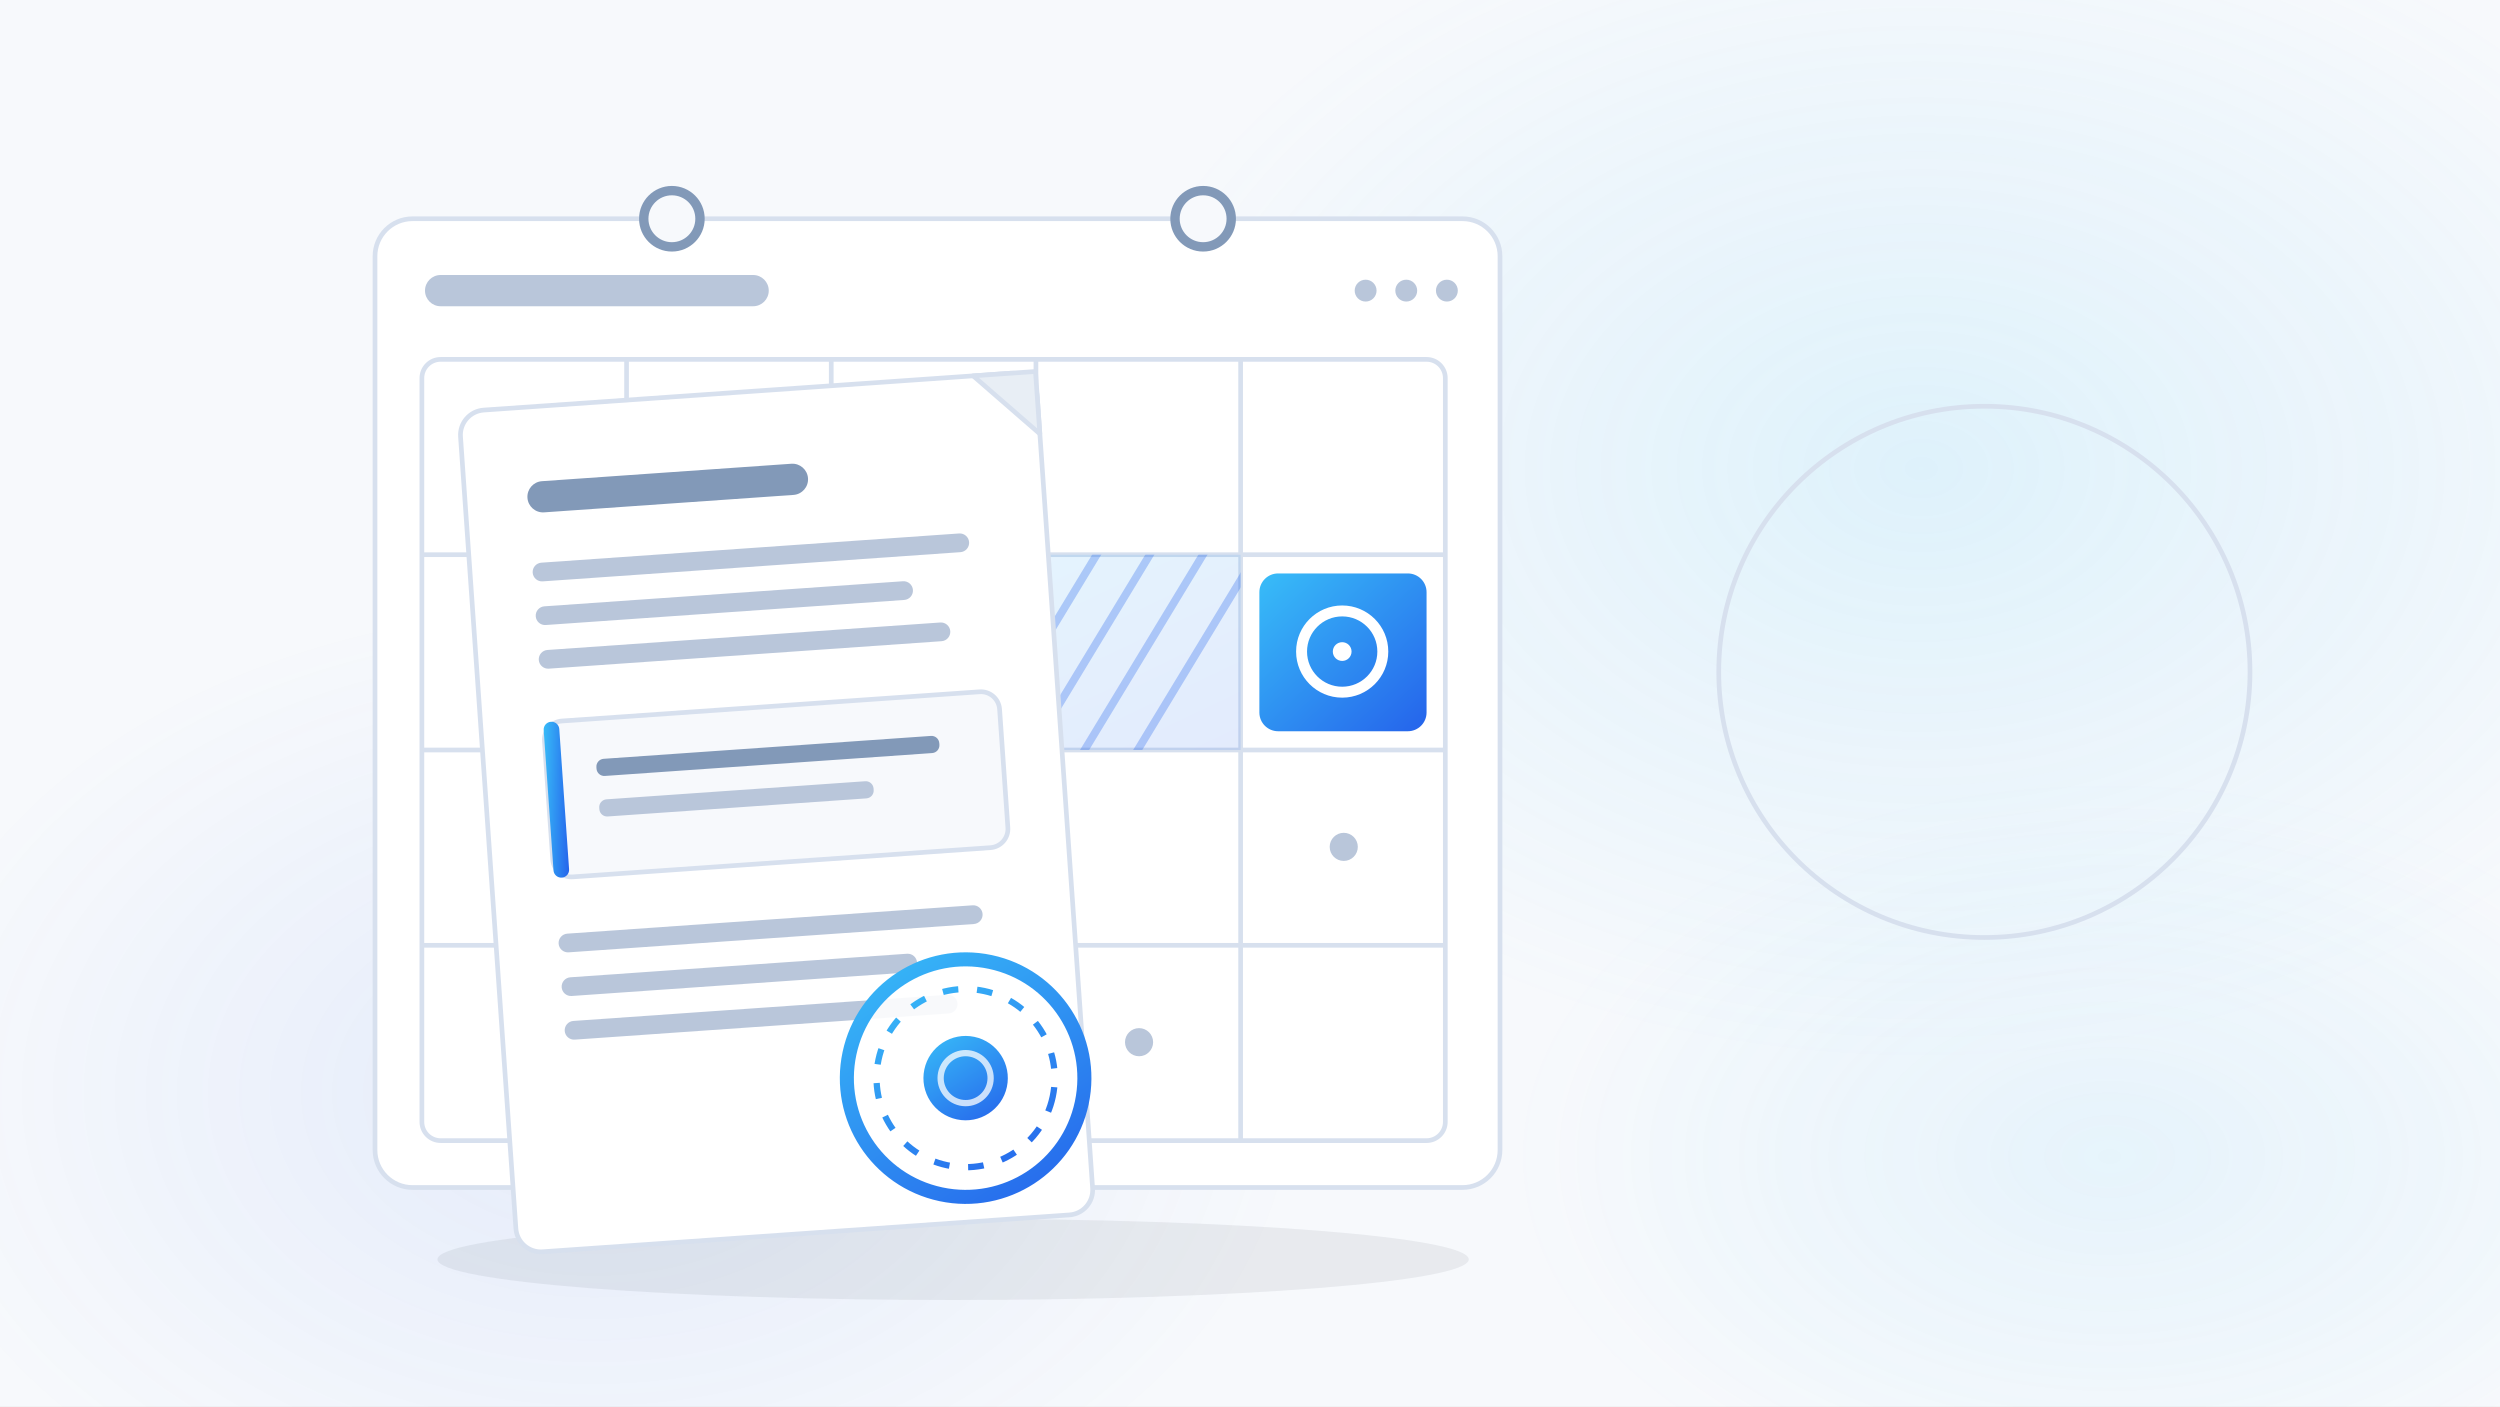
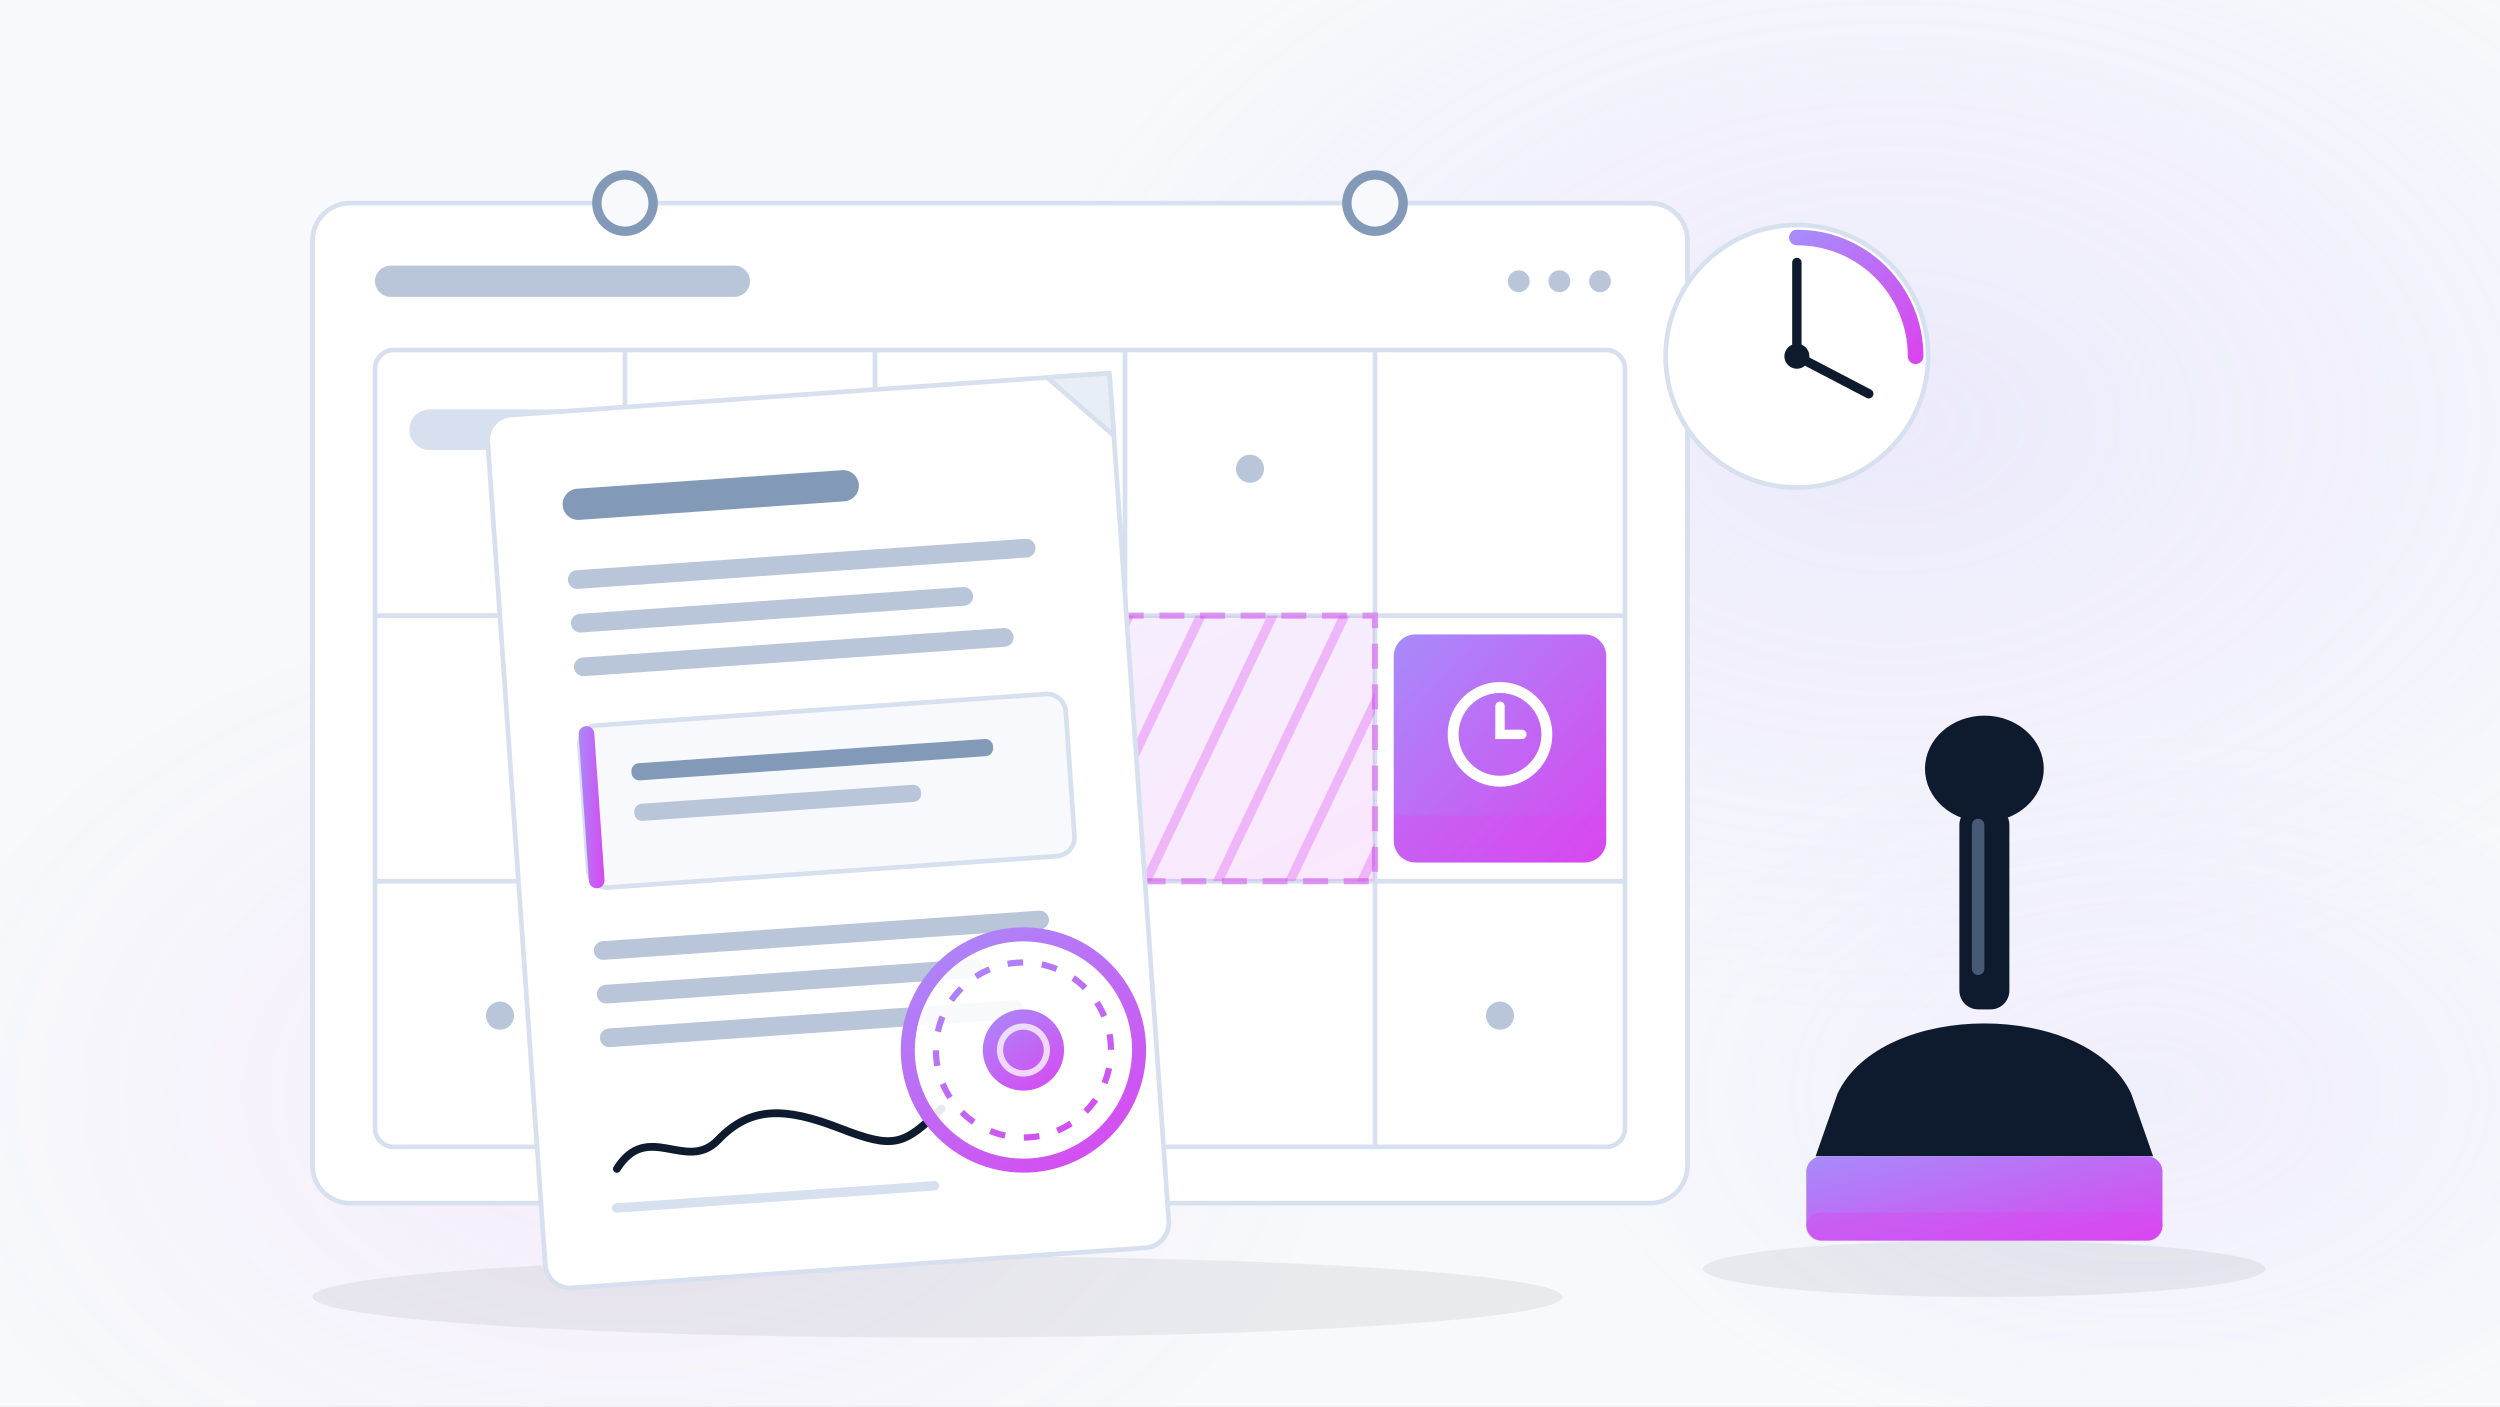
<svg xmlns="http://www.w3.org/2000/svg" viewBox="0 0 1600 900" width="1200" height="675">
  <defs>
    <linearGradient id="acc" x1="0" y1="0" x2="1" y2="1">
-       <stop offset="0" stop-color="#38bdf8" />
-       <stop offset="1" stop-color="#2563eb" />
+       <stop offset="0" stop-color="#a78bfa" />
+       <stop offset="1" stop-color="#d946ef" />
    </linearGradient>
    <radialGradient id="w1">
-       <stop offset="0" stop-color="#38bdf8" stop-opacity=".13" />
-       <stop offset="1" stop-color="#38bdf8" stop-opacity="0" />
+       <stop offset="0" stop-color="#a78bfa" stop-opacity=".14" />
+       <stop offset="1" stop-color="#a78bfa" stop-opacity="0" />
    </radialGradient>
    <radialGradient id="w2">
-       <stop offset="0" stop-color="#2563eb" stop-opacity=".09" />
-       <stop offset="1" stop-color="#2563eb" stop-opacity="0" />
+       <stop offset="0" stop-color="#d946ef" stop-opacity=".07" />
+       <stop offset="1" stop-color="#d946ef" stop-opacity="0" />
    </radialGradient>
    <clipPath id="winClip">
-       <rect x="532" y="355" width="262" height="125" />
+       <rect x="560" y="394" width="320" height="170" />
+     </clipPath>
+     <clipPath id="cellClip">
+       <rect x="892" y="406" width="136" height="146" rx="14" />
    </clipPath>
  </defs>
  <rect width="1600" height="900" fill="#f7f9fc" />
-   <ellipse cx="1230" cy="300" rx="540" ry="380" fill="url(#w1)" />
-   <ellipse cx="380" cy="700" rx="460" ry="320" fill="url(#w2)" />
-   <ellipse cx="1350" cy="740" rx="380" ry="240" fill="url(#w1)" opacity=".7" />
-   <circle cx="1270" cy="430" r="170" fill="none" stroke="#d7e0ee" stroke-width="3" />
-   <ellipse cx="610" cy="806" rx="330" ry="26" fill="#0e1a2e" opacity=".07" />
-   <rect x="240" y="140" width="720" height="620" rx="24" fill="#ffffff" stroke="#d7e0ee" stroke-width="3" />
-   <circle cx="430" cy="140" r="18" fill="#f7f9fc" stroke="#8299b8" stroke-width="6" />
-   <circle cx="770" cy="140" r="18" fill="#f7f9fc" stroke="#8299b8" stroke-width="6" />
-   <rect x="272" y="176" width="220" height="20" rx="10" fill="#b9c6da" />
-   <circle cx="874" cy="186" r="7" fill="#b9c6da" />
-   <circle cx="900" cy="186" r="7" fill="#b9c6da" />
-   <circle cx="926" cy="186" r="7" fill="#b9c6da" />
-   <rect x="270" y="230" width="655" height="500" rx="12" fill="none" stroke="#d7e0ee" stroke-width="3" />
-   <line x1="401" y1="230" x2="401" y2="730" stroke="#d7e0ee" stroke-width="3" />
-   <line x1="532" y1="230" x2="532" y2="730" stroke="#d7e0ee" stroke-width="3" />
-   <line x1="663" y1="230" x2="663" y2="730" stroke="#d7e0ee" stroke-width="3" />
-   <line x1="794" y1="230" x2="794" y2="730" stroke="#d7e0ee" stroke-width="3" />
-   <line x1="270" y1="355" x2="925" y2="355" stroke="#d7e0ee" stroke-width="3" />
-   <line x1="270" y1="480" x2="925" y2="480" stroke="#d7e0ee" stroke-width="3" />
-   <line x1="270" y1="605" x2="925" y2="605" stroke="#d7e0ee" stroke-width="3" />
-   <circle cx="335" cy="292" r="9" fill="#b9c6da" />
-   <circle cx="597" cy="292" r="9" fill="#b9c6da" />
-   <circle cx="466" cy="542" r="9" fill="#b9c6da" />
-   <circle cx="860" cy="542" r="9" fill="#b9c6da" />
-   <circle cx="729" cy="667" r="9" fill="#b9c6da" />
-   <rect x="532" y="355" width="262" height="125" fill="url(#acc)" opacity=".13" />
-   <g clip-path="url(#winClip)" stroke="#2563eb" stroke-width="5" opacity=".3">
-     <line x1="512" y1="500" x2="612" y2="335" />
-     <line x1="546" y1="500" x2="646" y2="335" />
-     <line x1="580" y1="500" x2="680" y2="335" />
-     <line x1="614" y1="500" x2="714" y2="335" />
-     <line x1="648" y1="500" x2="748" y2="335" />
-     <line x1="682" y1="500" x2="782" y2="335" />
-     <line x1="716" y1="500" x2="816" y2="335" />
+   <ellipse cx="1210" cy="270" rx="560" ry="380" fill="url(#w1)" />
+   <ellipse cx="400" cy="700" rx="470" ry="320" fill="url(#w2)" />
+   <ellipse cx="1370" cy="700" rx="360" ry="230" fill="url(#w1)" opacity=".7" />
+   <ellipse cx="600" cy="830" rx="400" ry="26" fill="#0e1a2e" opacity=".07" />
+   <ellipse cx="1270" cy="812" rx="180" ry="18" fill="#0e1a2e" opacity=".07" />
+   <rect x="200" y="130" width="880" height="640" rx="24" fill="#ffffff" stroke="#d7e0ee" stroke-width="3" />
+   <circle cx="400" cy="130" r="18" fill="#f7f9fc" stroke="#8299b8" stroke-width="6" />
+   <circle cx="880" cy="130" r="18" fill="#f7f9fc" stroke="#8299b8" stroke-width="6" />
+   <rect x="240" y="170" width="240" height="20" rx="10" fill="#b9c6da" />
+   <circle cx="972" cy="180" r="7" fill="#b9c6da" />
+   <circle cx="998" cy="180" r="7" fill="#b9c6da" />
+   <circle cx="1024" cy="180" r="7" fill="#b9c6da" />
+   <rect x="240" y="224" width="800" height="510" rx="12" fill="none" stroke="#d7e0ee" stroke-width="3" />
+   <line x1="400" y1="224" x2="400" y2="734" stroke="#d7e0ee" stroke-width="3" />
+   <line x1="560" y1="224" x2="560" y2="734" stroke="#d7e0ee" stroke-width="3" />
+   <line x1="720" y1="224" x2="720" y2="734" stroke="#d7e0ee" stroke-width="3" />
+   <line x1="880" y1="224" x2="880" y2="734" stroke="#d7e0ee" stroke-width="3" />
+   <line x1="240" y1="394" x2="1040" y2="394" stroke="#d7e0ee" stroke-width="3" />
+   <line x1="240" y1="564" x2="1040" y2="564" stroke="#d7e0ee" stroke-width="3" />
+   <rect x="262" y="262" width="116" height="26" rx="13" fill="#d7e0ee" />
+   <circle cx="480" cy="300" r="9" fill="#b9c6da" />
+   <circle cx="800" cy="300" r="9" fill="#b9c6da" />
+   <circle cx="320" cy="650" r="9" fill="#b9c6da" />
+   <circle cx="640" cy="650" r="9" fill="#b9c6da" />
+   <circle cx="960" cy="650" r="9" fill="#b9c6da" />
+   <rect x="560" y="394" width="320" height="170" fill="url(#acc)" opacity=".13" />
+   <g clip-path="url(#winClip)" stroke="#d946ef" stroke-width="6" opacity=".32">
+     <line x1="540" y1="584" x2="640" y2="374" />
+     <line x1="586" y1="584" x2="686" y2="374" />
+     <line x1="632" y1="584" x2="732" y2="374" />
+     <line x1="678" y1="584" x2="778" y2="374" />
+     <line x1="724" y1="584" x2="824" y2="374" />
+     <line x1="770" y1="584" x2="870" y2="374" />
+     <line x1="816" y1="584" x2="916" y2="374" />
+     <line x1="862" y1="584" x2="962" y2="374" />
  </g>
-   <rect x="806" y="367" width="107" height="101" rx="12" fill="url(#acc)" />
-   <circle cx="859" cy="417" r="26" fill="none" stroke="#ffffff" stroke-width="7" />
-   <circle cx="859" cy="417" r="6" fill="#ffffff" />
-   <g transform="translate(-48 0) rotate(-4 545 520)">
-     <rect x="360" y="250" width="370" height="540" rx="16" fill="#ffffff" stroke="#d7e0ee" stroke-width="3" />
+   <rect x="560" y="394" width="320" height="170" fill="none" stroke="#d946ef" stroke-width="4" stroke-dasharray="16 10" opacity=".5" />
+   <g clip-path="url(#cellClip)">
+     <rect x="892" y="406" width="136" height="146" fill="url(#acc)" />
+     <rect x="892" y="522" width="136" height="30" fill="#d946ef" opacity=".3" />
+   </g>
+   <circle cx="960" cy="470" r="30" fill="none" stroke="#ffffff" stroke-width="7" />
+   <path d="M960 452 v18 h14" fill="none" stroke="#ffffff" stroke-width="6" stroke-linecap="round" />
+   <circle cx="1150" cy="228" r="84" fill="#ffffff" stroke="#d7e0ee" stroke-width="3" />
+   <path d="M1150 152 A76 76 0 0 1 1226 228" fill="none" stroke="url(#acc)" stroke-width="10" stroke-linecap="round" />
+   <path d="M1150 228 V168" fill="none" stroke="#0e1a2e" stroke-width="6" stroke-linecap="round" />
+   <path d="M1150 228 L1196 252" fill="none" stroke="#0e1a2e" stroke-width="6" stroke-linecap="round" />
+   <circle cx="1150" cy="228" r="8" fill="#0e1a2e" />
+   <g transform="rotate(-4 560 530)">
+     <rect x="330" y="250" width="400" height="560" rx="16" fill="#ffffff" stroke="#d7e0ee" stroke-width="3" />
    <path d="M690 250 L730 250 L730 290 Z" fill="#e8eef5" stroke="#d7e0ee" stroke-width="3" stroke-linejoin="round" />
-     <rect x="400" y="298" width="180" height="20" rx="10" fill="#8299b8" />
-     <rect x="400" y="350" width="280" height="12" rx="6" fill="#b9c6da" />
-     <rect x="400" y="378" width="242" height="12" rx="6" fill="#b9c6da" />
-     <rect x="400" y="406" width="264" height="12" rx="6" fill="#b9c6da" />
-     <rect x="400" y="452" width="292" height="100" rx="12" fill="#f7f9fc" stroke="#d7e0ee" stroke-width="3" />
-     <rect x="400" y="452" width="10" height="100" rx="5" fill="url(#acc)" />
-     <rect x="432" y="478" width="220" height="11" rx="5" fill="#8299b8" />
-     <rect x="432" y="504" width="176" height="11" rx="5" fill="#b9c6da" />
-     <rect x="400" y="588" width="272" height="12" rx="6" fill="#b9c6da" />
-     <rect x="400" y="616" width="228" height="12" rx="6" fill="#b9c6da" />
-     <rect x="400" y="644" width="252" height="12" rx="6" fill="#b9c6da" />
+     <rect x="375" y="300" width="190" height="20" rx="10" fill="#8299b8" />
+     <rect x="375" y="352" width="300" height="12" rx="6" fill="#b9c6da" />
+     <rect x="375" y="380" width="258" height="12" rx="6" fill="#b9c6da" />
+     <rect x="375" y="408" width="282" height="12" rx="6" fill="#b9c6da" />
+     <rect x="375" y="452" width="312" height="104" rx="12" fill="#f7f9fc" stroke="#d7e0ee" stroke-width="3" />
+     <rect x="375" y="452" width="10" height="104" rx="5" fill="url(#acc)" />
+     <rect x="407" y="478" width="232" height="11" rx="5" fill="#8299b8" />
+     <rect x="407" y="504" width="184" height="11" rx="5" fill="#b9c6da" />
+     <rect x="375" y="590" width="292" height="12" rx="6" fill="#b9c6da" />
+     <rect x="375" y="618" width="248" height="12" rx="6" fill="#b9c6da" />
+     <rect x="375" y="646" width="272" height="12" rx="6" fill="#b9c6da" />
+     <path d="M380 736 c22 -30 44 6 66 -14 s44 -18 78 -2 s40 14 66 -8" fill="none" stroke="#0e1a2e" stroke-width="5" stroke-linecap="round" />
+     <rect x="375" y="758" width="210" height="6" rx="3" fill="#d7e0ee" />
  </g>
-   <g transform="rotate(12 618 690)">
-     <circle cx="618" cy="690" r="76" fill="#ffffff" opacity=".9" />
-     <circle cx="618" cy="690" r="76" fill="none" stroke="url(#acc)" stroke-width="9" />
-     <circle cx="618" cy="690" r="57" fill="none" stroke="url(#acc)" stroke-width="4" stroke-dasharray="10 12" />
-     <circle cx="618" cy="690" r="27" fill="url(#acc)" />
-     <circle cx="618" cy="690" r="16" fill="none" stroke="#ffffff" stroke-width="4" opacity=".75" />
+   <g transform="rotate(12 655 672)">
+     <circle cx="655" cy="672" r="74" fill="#ffffff" opacity=".9" />
+     <circle cx="655" cy="672" r="74" fill="none" stroke="url(#acc)" stroke-width="9" />
+     <circle cx="655" cy="672" r="56" fill="none" stroke="url(#acc)" stroke-width="4" stroke-dasharray="10 12" />
+     <circle cx="655" cy="672" r="26" fill="url(#acc)" />
+     <circle cx="655" cy="672" r="15" fill="none" stroke="#ffffff" stroke-width="4" opacity=".75" />
  </g>
+   <ellipse cx="1270" cy="492" rx="38" ry="34" fill="#0e1a2e" />
+   <rect x="1254" y="516" width="32" height="130" rx="12" fill="#0e1a2e" />
+   <rect x="1262" y="524" width="8" height="100" rx="4" fill="#8299b8" opacity=".5" />
+   <path d="M1176 700 C1204 640 1336 640 1364 700 L1378 740 H1162 Z" fill="#0e1a2e" />
+   <rect x="1156" y="740" width="228" height="54" rx="10" fill="url(#acc)" />
+   <rect x="1156" y="776" width="228" height="18" rx="9" fill="#d946ef" opacity=".4" />
</svg>
